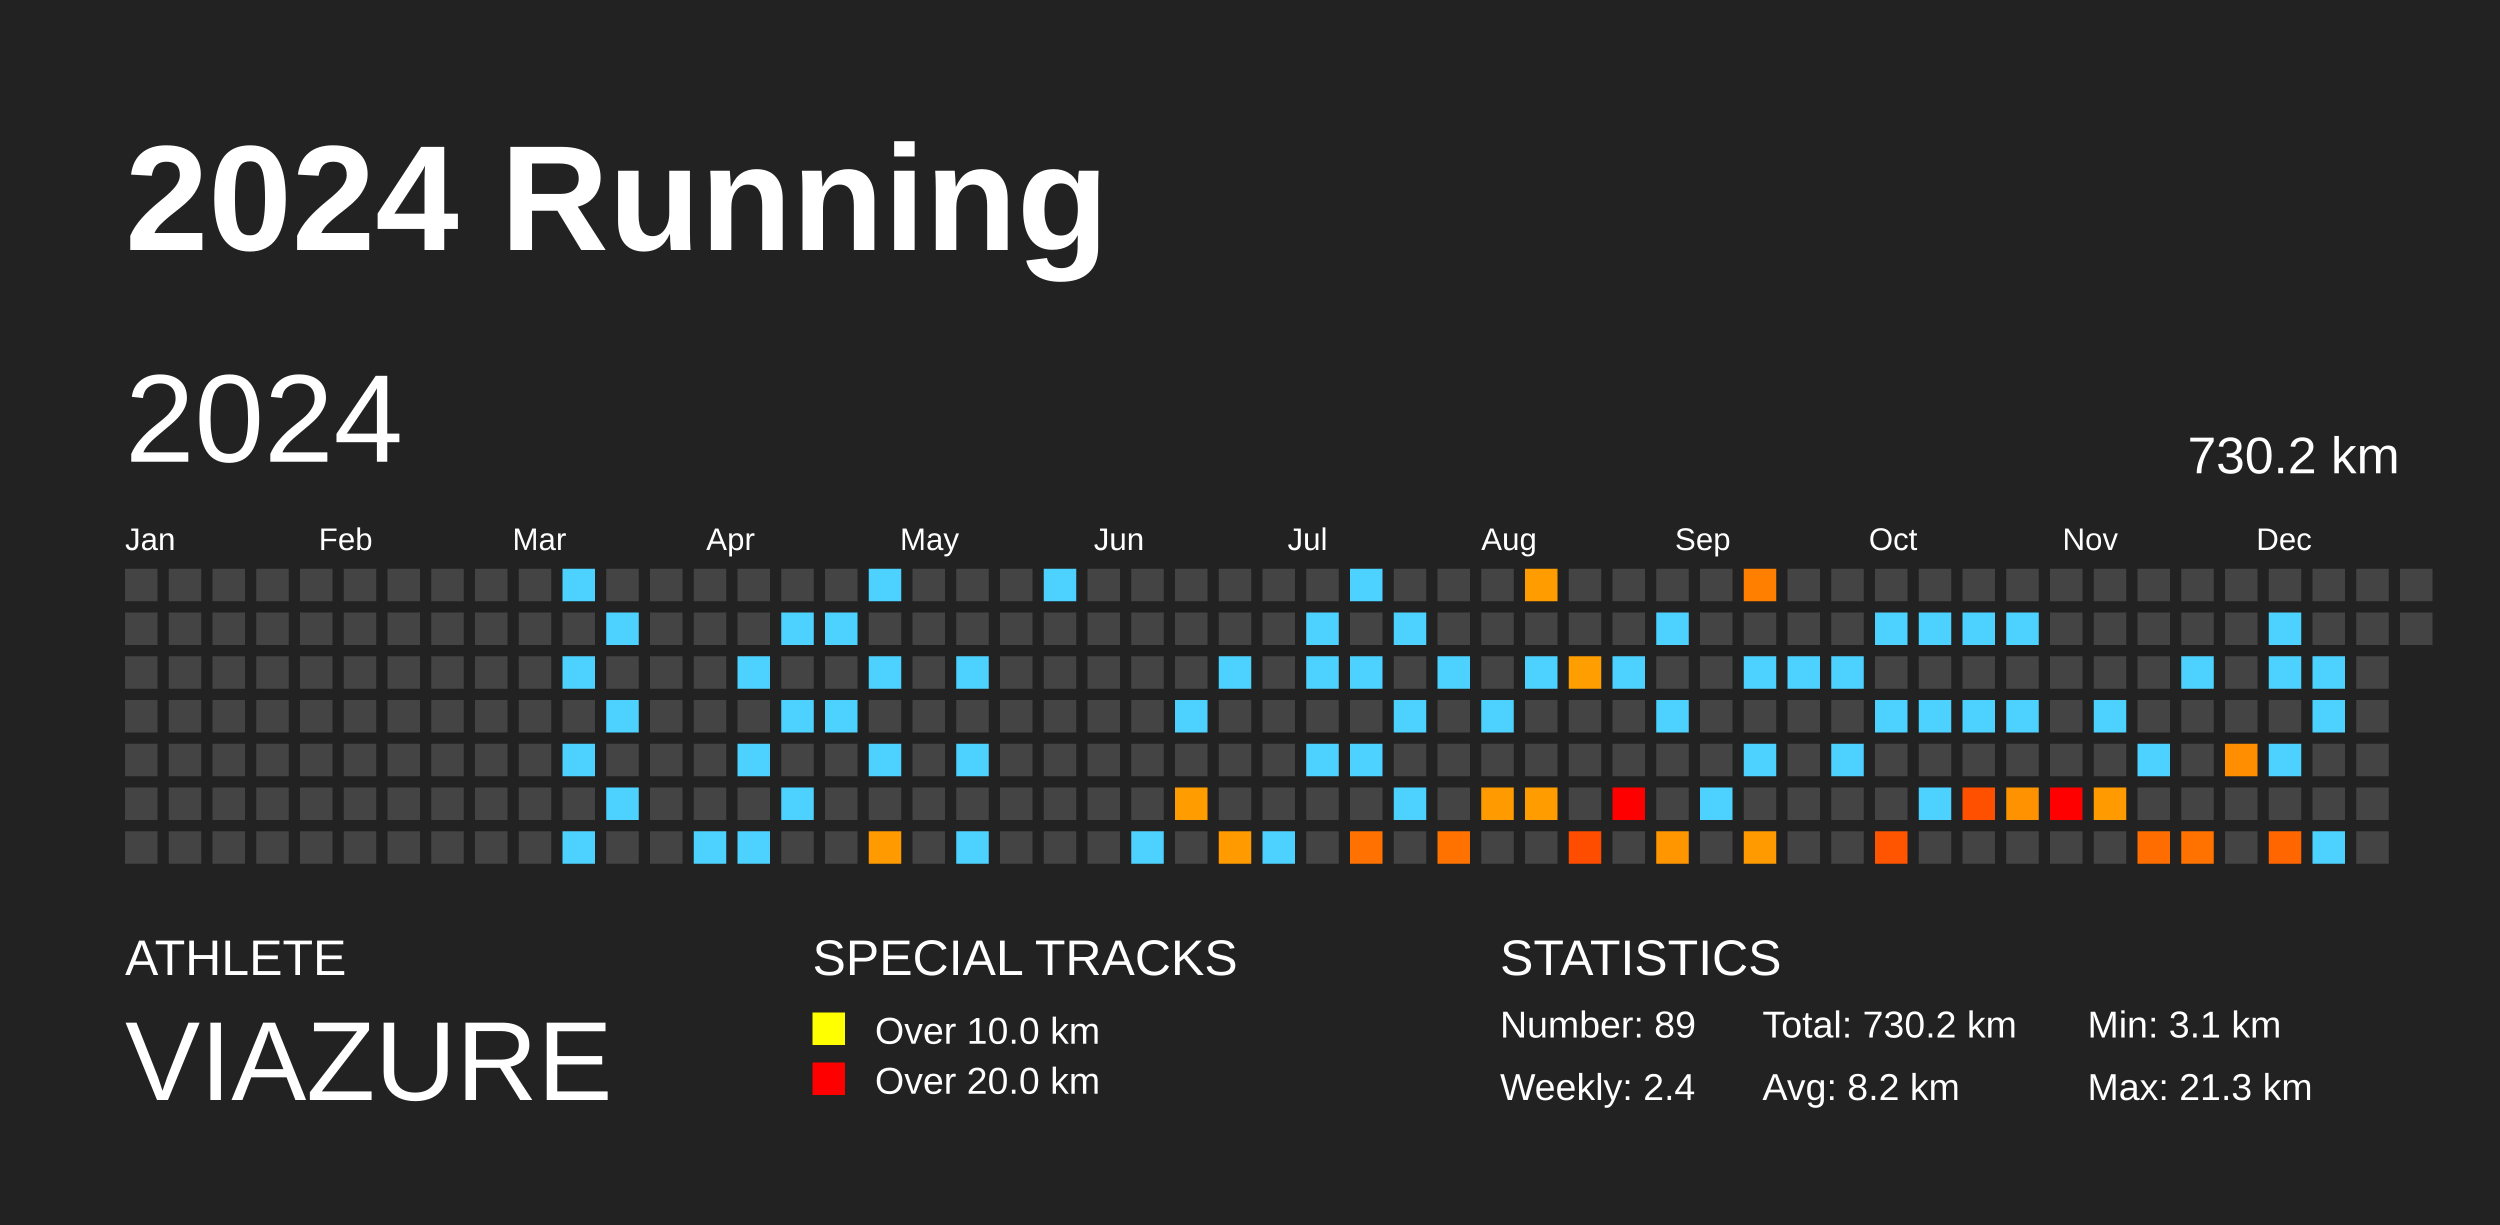
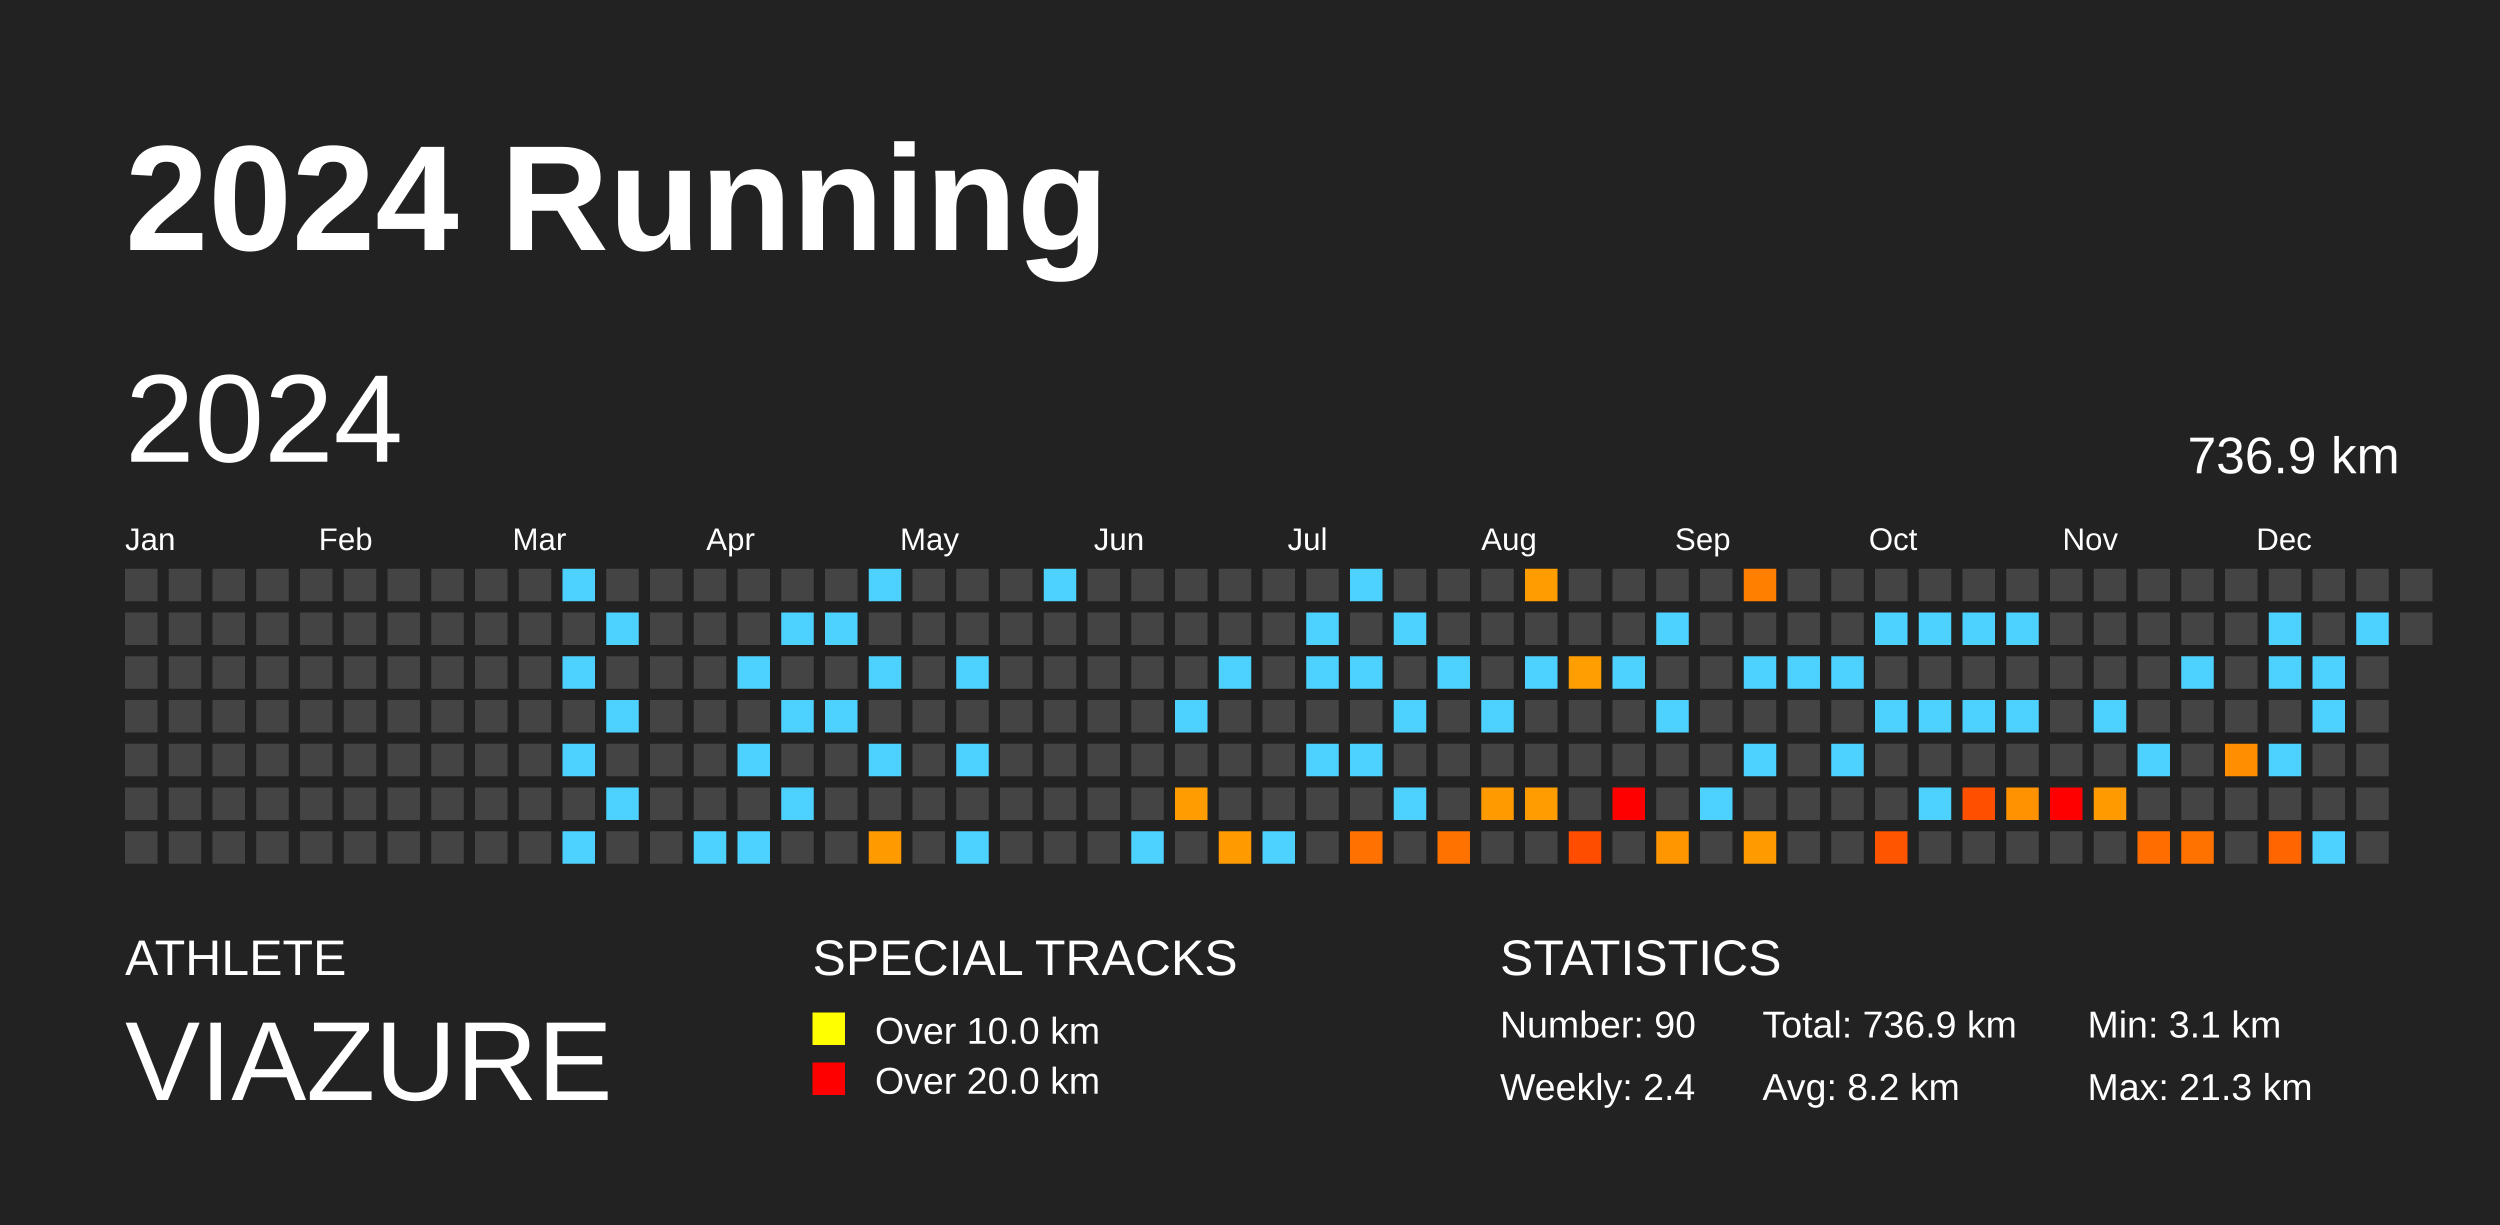
<svg xmlns="http://www.w3.org/2000/svg" baseProfile="full" height="98mm" version="1.1" viewBox="0,0,200,98" width="200mm">
  <defs />
  <rect fill="#222222" height="98" width="200" x="0" y="0" />
  <text fill="#FFFFFF" style="font-size:12px; font-family:Arial; font-weight:bold;" x="10" y="20">2024 Running</text>
  <text fill="#FFFFFF" style="font-size:4px; font-family:Arial" x="10" y="78">ATHLETE</text>
  <text fill="#FFFFFF" style="font-size:9px; font-family:Arial" x="10" y="88">VIAZURE</text>
  <text fill="#FFFFFF" style="font-size:4px; font-family:Arial" x="65" y="78">SPECIAL TRACKS</text>
  <rect fill="yellow" height="2.6" width="2.6" x="65" y="81" />
  <text fill="#FFFFFF" style="font-size:3px; font-family:Arial" x="70" y="83.5">Over 10.0 km</text>
  <rect fill="red" height="2.6" width="2.6" x="65" y="85" />
  <text fill="#FFFFFF" style="font-size:3px; font-family:Arial" x="70" y="87.5">Over 20.0 km</text>
  <text fill="#FFFFFF" style="font-size:4px; font-family:Arial" x="120" y="78">STATISTICS</text>
-   <text fill="#FFFFFF" style="font-size:3px; font-family:Arial" x="120" y="83">Number: 89</text>
+   <text fill="#FFFFFF" style="font-size:3px; font-family:Arial" x="120" y="83">Number: 90</text>
  <text fill="#FFFFFF" style="font-size:3px; font-family:Arial" x="120" y="88">Weekly: 2.4</text>
-   <text fill="#FFFFFF" style="font-size:3px; font-family:Arial" x="141" y="83">Total: 730.2 km</text>
+   <text fill="#FFFFFF" style="font-size:3px; font-family:Arial" x="141" y="83">Total: 736.9 km</text>
  <text fill="#FFFFFF" style="font-size:3px; font-family:Arial" x="141" y="88">Avg: 8.2 km</text>
  <text fill="#FFFFFF" style="font-size:3px; font-family:Arial" x="167" y="83">Min: 3.1 km</text>
  <text fill="#FFFFFF" style="font-size:3px; font-family:Arial" x="167" y="88">Max: 21.3 km</text>
  <text dominant-baseline="hanging" fill="#FFFFFF" style="font-size:10.0px; font-family:Arial;" x="10" y="30">2024</text>
-   <text dominant-baseline="hanging" fill="#FFFFFF" style="font-size:4.125px; font-family:Arial;" x="175" y="35">730.2 km</text>
+   <text dominant-baseline="hanging" fill="#FFFFFF" style="font-size:4.125px; font-family:Arial;" x="175" y="35">736.9 km</text>
  <text fill="#FFFFFF" style="font-size:2.5px; font-family:Arial" x="10.0" y="44">Jan</text>
  <text fill="#FFFFFF" style="font-size:2.5px; font-family:Arial" x="25.5" y="44">Feb</text>
  <text fill="#FFFFFF" style="font-size:2.5px; font-family:Arial" x="41.0" y="44">Mar</text>
  <text fill="#FFFFFF" style="font-size:2.5px; font-family:Arial" x="56.5" y="44">Apr</text>
  <text fill="#FFFFFF" style="font-size:2.5px; font-family:Arial" x="72.0" y="44">May</text>
  <text fill="#FFFFFF" style="font-size:2.5px; font-family:Arial" x="87.5" y="44">Jun</text>
  <text fill="#FFFFFF" style="font-size:2.5px; font-family:Arial" x="103.0" y="44">Jul</text>
  <text fill="#FFFFFF" style="font-size:2.5px; font-family:Arial" x="118.5" y="44">Aug</text>
  <text fill="#FFFFFF" style="font-size:2.5px; font-family:Arial" x="134.0" y="44">Sep</text>
  <text fill="#FFFFFF" style="font-size:2.5px; font-family:Arial" x="149.5" y="44">Oct</text>
  <text fill="#FFFFFF" style="font-size:2.5px; font-family:Arial" x="165.0" y="44">Nov</text>
  <text fill="#FFFFFF" style="font-size:2.5px; font-family:Arial" x="180.5" y="44">Dec</text>
  <rect fill="#444444" height="2.6" width="2.6" x="10.0" y="45.5" />
  <rect fill="#444444" height="2.6" width="2.6" x="10.0" y="49.0" />
  <rect fill="#444444" height="2.6" width="2.6" x="10.0" y="52.5" />
  <rect fill="#444444" height="2.6" width="2.6" x="10.0" y="56.0" />
  <rect fill="#444444" height="2.6" width="2.6" x="10.0" y="59.5" />
  <rect fill="#444444" height="2.6" width="2.6" x="10.0" y="63.0" />
  <rect fill="#444444" height="2.6" width="2.6" x="10.0" y="66.5" />
  <rect fill="#444444" height="2.6" width="2.6" x="13.5" y="45.5" />
  <rect fill="#444444" height="2.6" width="2.6" x="13.5" y="49.0" />
  <rect fill="#444444" height="2.6" width="2.6" x="13.5" y="52.5" />
  <rect fill="#444444" height="2.6" width="2.6" x="13.5" y="56.0" />
  <rect fill="#444444" height="2.6" width="2.6" x="13.5" y="59.5" />
  <rect fill="#444444" height="2.6" width="2.6" x="13.5" y="63.0" />
  <rect fill="#444444" height="2.6" width="2.6" x="13.5" y="66.5" />
  <rect fill="#444444" height="2.6" width="2.6" x="17.0" y="45.5" />
  <rect fill="#444444" height="2.6" width="2.6" x="17.0" y="49.0" />
  <rect fill="#444444" height="2.6" width="2.6" x="17.0" y="52.5" />
  <rect fill="#444444" height="2.6" width="2.6" x="17.0" y="56.0" />
  <rect fill="#444444" height="2.6" width="2.6" x="17.0" y="59.5" />
  <rect fill="#444444" height="2.6" width="2.6" x="17.0" y="63.0" />
  <rect fill="#444444" height="2.6" width="2.6" x="17.0" y="66.5" />
  <rect fill="#444444" height="2.6" width="2.6" x="20.5" y="45.5" />
  <rect fill="#444444" height="2.6" width="2.6" x="20.5" y="49.0" />
  <rect fill="#444444" height="2.6" width="2.6" x="20.5" y="52.5" />
  <rect fill="#444444" height="2.6" width="2.6" x="20.5" y="56.0" />
  <rect fill="#444444" height="2.6" width="2.6" x="20.5" y="59.5" />
  <rect fill="#444444" height="2.6" width="2.6" x="20.5" y="63.0" />
  <rect fill="#444444" height="2.6" width="2.6" x="20.5" y="66.5" />
  <rect fill="#444444" height="2.6" width="2.6" x="24.0" y="45.5" />
  <rect fill="#444444" height="2.6" width="2.6" x="24.0" y="49.0" />
  <rect fill="#444444" height="2.6" width="2.6" x="24.0" y="52.5" />
  <rect fill="#444444" height="2.6" width="2.6" x="24.0" y="56.0" />
  <rect fill="#444444" height="2.6" width="2.6" x="24.0" y="59.5" />
  <rect fill="#444444" height="2.6" width="2.6" x="24.0" y="63.0" />
  <rect fill="#444444" height="2.6" width="2.6" x="24.0" y="66.5" />
  <rect fill="#444444" height="2.6" width="2.6" x="27.5" y="45.5" />
  <rect fill="#444444" height="2.6" width="2.6" x="27.5" y="49.0" />
  <rect fill="#444444" height="2.6" width="2.6" x="27.5" y="52.5" />
  <rect fill="#444444" height="2.6" width="2.6" x="27.5" y="56.0" />
  <rect fill="#444444" height="2.6" width="2.6" x="27.5" y="59.5" />
  <rect fill="#444444" height="2.6" width="2.6" x="27.5" y="63.0" />
  <rect fill="#444444" height="2.6" width="2.6" x="27.5" y="66.5" />
  <rect fill="#444444" height="2.6" width="2.6" x="31.0" y="45.5" />
  <rect fill="#444444" height="2.6" width="2.6" x="31.0" y="49.0" />
  <rect fill="#444444" height="2.6" width="2.6" x="31.0" y="52.5" />
  <rect fill="#444444" height="2.6" width="2.6" x="31.0" y="56.0" />
  <rect fill="#444444" height="2.6" width="2.6" x="31.0" y="59.5" />
  <rect fill="#444444" height="2.6" width="2.6" x="31.0" y="63.0" />
  <rect fill="#444444" height="2.6" width="2.6" x="31.0" y="66.5" />
  <rect fill="#444444" height="2.6" width="2.6" x="34.5" y="45.5" />
  <rect fill="#444444" height="2.6" width="2.6" x="34.5" y="49.0" />
  <rect fill="#444444" height="2.6" width="2.6" x="34.5" y="52.5" />
  <rect fill="#444444" height="2.6" width="2.6" x="34.5" y="56.0" />
  <rect fill="#444444" height="2.6" width="2.6" x="34.5" y="59.5" />
  <rect fill="#444444" height="2.6" width="2.6" x="34.5" y="63.0" />
  <rect fill="#444444" height="2.6" width="2.6" x="34.5" y="66.5" />
  <rect fill="#444444" height="2.6" width="2.6" x="38.0" y="45.5" />
  <rect fill="#444444" height="2.6" width="2.6" x="38.0" y="49.0" />
  <rect fill="#444444" height="2.6" width="2.6" x="38.0" y="52.5" />
  <rect fill="#444444" height="2.6" width="2.6" x="38.0" y="56.0" />
  <rect fill="#444444" height="2.6" width="2.6" x="38.0" y="59.5" />
  <rect fill="#444444" height="2.6" width="2.6" x="38.0" y="63.0" />
  <rect fill="#444444" height="2.6" width="2.6" x="38.0" y="66.5" />
  <rect fill="#444444" height="2.6" width="2.6" x="41.5" y="45.5" />
  <rect fill="#444444" height="2.6" width="2.6" x="41.5" y="49.0" />
  <rect fill="#444444" height="2.6" width="2.6" x="41.5" y="52.5" />
  <rect fill="#444444" height="2.6" width="2.6" x="41.5" y="56.0" />
  <rect fill="#444444" height="2.6" width="2.6" x="41.5" y="59.5" />
  <rect fill="#444444" height="2.6" width="2.6" x="41.5" y="63.0" />
  <rect fill="#444444" height="2.6" width="2.6" x="41.5" y="66.5" />
  <rect fill="#4dd2ff" height="2.6" width="2.6" x="45.0" y="45.5" />
  <rect fill="#444444" height="2.6" width="2.6" x="45.0" y="49.0" />
  <rect fill="#4dd2ff" height="2.6" width="2.6" x="45.0" y="52.5" />
  <rect fill="#444444" height="2.6" width="2.6" x="45.0" y="56.0" />
  <rect fill="#4dd2ff" height="2.6" width="2.6" x="45.0" y="59.5" />
  <rect fill="#444444" height="2.6" width="2.6" x="45.0" y="63.0" />
  <rect fill="#4dd2ff" height="2.6" width="2.6" x="45.0" y="66.5" />
  <rect fill="#444444" height="2.6" width="2.6" x="48.5" y="45.5" />
  <rect fill="#4dd2ff" height="2.6" width="2.6" x="48.5" y="49.0" />
  <rect fill="#444444" height="2.6" width="2.6" x="48.5" y="52.5" />
  <rect fill="#4dd2ff" height="2.6" width="2.6" x="48.5" y="56.0" />
  <rect fill="#444444" height="2.6" width="2.6" x="48.5" y="59.5" />
  <rect fill="#4dd2ff" height="2.6" width="2.6" x="48.5" y="63.0" />
  <rect fill="#444444" height="2.6" width="2.6" x="48.5" y="66.5" />
  <rect fill="#444444" height="2.6" width="2.6" x="52.0" y="45.5" />
  <rect fill="#444444" height="2.6" width="2.6" x="52.0" y="49.0" />
  <rect fill="#444444" height="2.6" width="2.6" x="52.0" y="52.5" />
  <rect fill="#444444" height="2.6" width="2.6" x="52.0" y="56.0" />
  <rect fill="#444444" height="2.6" width="2.6" x="52.0" y="59.5" />
  <rect fill="#444444" height="2.6" width="2.6" x="52.0" y="63.0" />
  <rect fill="#444444" height="2.6" width="2.6" x="52.0" y="66.5" />
  <rect fill="#444444" height="2.6" width="2.6" x="55.5" y="45.5" />
  <rect fill="#444444" height="2.6" width="2.6" x="55.5" y="49.0" />
  <rect fill="#444444" height="2.6" width="2.6" x="55.5" y="52.5" />
  <rect fill="#444444" height="2.6" width="2.6" x="55.5" y="56.0" />
  <rect fill="#444444" height="2.6" width="2.6" x="55.5" y="59.5" />
  <rect fill="#444444" height="2.6" width="2.6" x="55.5" y="63.0" />
  <rect fill="#4dd2ff" height="2.6" width="2.6" x="55.5" y="66.5" />
  <rect fill="#444444" height="2.6" width="2.6" x="59.0" y="45.5" />
  <rect fill="#444444" height="2.6" width="2.6" x="59.0" y="49.0" />
  <rect fill="#4dd2ff" height="2.6" width="2.6" x="59.0" y="52.5" />
  <rect fill="#444444" height="2.6" width="2.6" x="59.0" y="56.0" />
  <rect fill="#4dd2ff" height="2.6" width="2.6" x="59.0" y="59.5" />
  <rect fill="#444444" height="2.6" width="2.6" x="59.0" y="63.0" />
  <rect fill="#4dd2ff" height="2.6" width="2.6" x="59.0" y="66.5" />
  <rect fill="#444444" height="2.6" width="2.6" x="62.5" y="45.5" />
  <rect fill="#4dd2ff" height="2.6" width="2.6" x="62.5" y="49.0" />
  <rect fill="#444444" height="2.6" width="2.6" x="62.5" y="52.5" />
  <rect fill="#4dd2ff" height="2.6" width="2.6" x="62.5" y="56.0" />
  <rect fill="#444444" height="2.6" width="2.6" x="62.5" y="59.5" />
  <rect fill="#4dd2ff" height="2.6" width="2.6" x="62.5" y="63.0" />
  <rect fill="#444444" height="2.6" width="2.6" x="62.5" y="66.5" />
  <rect fill="#444444" height="2.6" width="2.6" x="66.0" y="45.5" />
  <rect fill="#4dd2ff" height="2.6" width="2.6" x="66.0" y="49.0" />
  <rect fill="#444444" height="2.6" width="2.6" x="66.0" y="52.5" />
  <rect fill="#4dd2ff" height="2.6" width="2.6" x="66.0" y="56.0" />
  <rect fill="#444444" height="2.6" width="2.6" x="66.0" y="59.5" />
  <rect fill="#444444" height="2.6" width="2.6" x="66.0" y="63.0" />
  <rect fill="#444444" height="2.6" width="2.6" x="66.0" y="66.5" />
  <rect fill="#4dd2ff" height="2.6" width="2.6" x="69.5" y="45.5" />
  <rect fill="#444444" height="2.6" width="2.6" x="69.5" y="49.0" />
  <rect fill="#4dd2ff" height="2.6" width="2.6" x="69.5" y="52.5" />
  <rect fill="#444444" height="2.6" width="2.6" x="69.5" y="56.0" />
  <rect fill="#4dd2ff" height="2.6" width="2.6" x="69.5" y="59.5" />
  <rect fill="#444444" height="2.6" width="2.6" x="69.5" y="63.0" />
  <rect fill="#ff9b00" height="2.6" width="2.6" x="69.5" y="66.5" />
  <rect fill="#444444" height="2.6" width="2.6" x="73.0" y="45.5" />
  <rect fill="#444444" height="2.6" width="2.6" x="73.0" y="49.0" />
  <rect fill="#444444" height="2.6" width="2.6" x="73.0" y="52.5" />
  <rect fill="#444444" height="2.6" width="2.6" x="73.0" y="56.0" />
  <rect fill="#444444" height="2.6" width="2.6" x="73.0" y="59.5" />
  <rect fill="#444444" height="2.6" width="2.6" x="73.0" y="63.0" />
  <rect fill="#444444" height="2.6" width="2.6" x="73.0" y="66.5" />
  <rect fill="#444444" height="2.6" width="2.6" x="76.5" y="45.5" />
  <rect fill="#444444" height="2.6" width="2.6" x="76.5" y="49.0" />
  <rect fill="#4dd2ff" height="2.6" width="2.6" x="76.5" y="52.5" />
  <rect fill="#444444" height="2.6" width="2.6" x="76.5" y="56.0" />
  <rect fill="#4dd2ff" height="2.6" width="2.6" x="76.5" y="59.5" />
  <rect fill="#444444" height="2.6" width="2.6" x="76.5" y="63.0" />
  <rect fill="#4dd2ff" height="2.6" width="2.6" x="76.5" y="66.5" />
  <rect fill="#444444" height="2.6" width="2.6" x="80.0" y="45.5" />
  <rect fill="#444444" height="2.6" width="2.6" x="80.0" y="49.0" />
  <rect fill="#444444" height="2.6" width="2.6" x="80.0" y="52.5" />
  <rect fill="#444444" height="2.6" width="2.6" x="80.0" y="56.0" />
  <rect fill="#444444" height="2.6" width="2.6" x="80.0" y="59.5" />
  <rect fill="#444444" height="2.6" width="2.6" x="80.0" y="63.0" />
  <rect fill="#444444" height="2.6" width="2.6" x="80.0" y="66.5" />
  <rect fill="#4dd2ff" height="2.6" width="2.6" x="83.5" y="45.5" />
  <rect fill="#444444" height="2.6" width="2.6" x="83.5" y="49.0" />
  <rect fill="#444444" height="2.6" width="2.6" x="83.5" y="52.5" />
  <rect fill="#444444" height="2.6" width="2.6" x="83.5" y="56.0" />
  <rect fill="#444444" height="2.6" width="2.6" x="83.5" y="59.5" />
  <rect fill="#444444" height="2.6" width="2.6" x="83.5" y="63.0" />
  <rect fill="#444444" height="2.6" width="2.6" x="83.5" y="66.5" />
  <rect fill="#444444" height="2.6" width="2.6" x="87.0" y="45.5" />
  <rect fill="#444444" height="2.6" width="2.6" x="87.0" y="49.0" />
  <rect fill="#444444" height="2.6" width="2.6" x="87.0" y="52.5" />
  <rect fill="#444444" height="2.6" width="2.6" x="87.0" y="56.0" />
  <rect fill="#444444" height="2.6" width="2.6" x="87.0" y="59.5" />
  <rect fill="#444444" height="2.6" width="2.6" x="87.0" y="63.0" />
  <rect fill="#444444" height="2.6" width="2.6" x="87.0" y="66.5" />
  <rect fill="#444444" height="2.6" width="2.6" x="90.5" y="45.5" />
  <rect fill="#444444" height="2.6" width="2.6" x="90.5" y="49.0" />
  <rect fill="#444444" height="2.6" width="2.6" x="90.5" y="52.5" />
  <rect fill="#444444" height="2.6" width="2.6" x="90.5" y="56.0" />
  <rect fill="#444444" height="2.6" width="2.6" x="90.5" y="59.5" />
  <rect fill="#444444" height="2.6" width="2.6" x="90.5" y="63.0" />
  <rect fill="#4dd2ff" height="2.6" width="2.6" x="90.5" y="66.5" />
  <rect fill="#444444" height="2.6" width="2.6" x="94.0" y="45.5" />
  <rect fill="#444444" height="2.6" width="2.6" x="94.0" y="49.0" />
  <rect fill="#444444" height="2.6" width="2.6" x="94.0" y="52.5" />
  <rect fill="#4dd2ff" height="2.6" width="2.6" x="94.0" y="56.0" />
  <rect fill="#444444" height="2.6" width="2.6" x="94.0" y="59.5" />
  <rect fill="#ff9d00" height="2.6" width="2.6" x="94.0" y="63.0" />
  <rect fill="#444444" height="2.6" width="2.6" x="94.0" y="66.5" />
  <rect fill="#444444" height="2.6" width="2.6" x="97.5" y="45.5" />
  <rect fill="#444444" height="2.6" width="2.6" x="97.5" y="49.0" />
  <rect fill="#4dd2ff" height="2.6" width="2.6" x="97.5" y="52.5" />
  <rect fill="#444444" height="2.6" width="2.6" x="97.5" y="56.0" />
  <rect fill="#444444" height="2.6" width="2.6" x="97.5" y="59.5" />
  <rect fill="#444444" height="2.6" width="2.6" x="97.5" y="63.0" />
  <rect fill="#ff9a00" height="2.6" width="2.6" x="97.5" y="66.5" />
  <rect fill="#444444" height="2.6" width="2.6" x="101.0" y="45.5" />
  <rect fill="#444444" height="2.6" width="2.6" x="101.0" y="49.0" />
  <rect fill="#444444" height="2.6" width="2.6" x="101.0" y="52.5" />
  <rect fill="#444444" height="2.6" width="2.6" x="101.0" y="56.0" />
  <rect fill="#444444" height="2.6" width="2.6" x="101.0" y="59.5" />
  <rect fill="#444444" height="2.6" width="2.6" x="101.0" y="63.0" />
  <rect fill="#4dd2ff" height="2.6" width="2.6" x="101.0" y="66.5" />
  <rect fill="#444444" height="2.6" width="2.6" x="104.5" y="45.5" />
  <rect fill="#4dd2ff" height="2.6" width="2.6" x="104.5" y="49.0" />
  <rect fill="#4dd2ff" height="2.6" width="2.6" x="104.5" y="52.5" />
  <rect fill="#444444" height="2.6" width="2.6" x="104.5" y="56.0" />
  <rect fill="#4dd2ff" height="2.6" width="2.6" x="104.5" y="59.5" />
  <rect fill="#444444" height="2.6" width="2.6" x="104.5" y="63.0" />
  <rect fill="#444444" height="2.6" width="2.6" x="104.5" y="66.5" />
  <rect fill="#4dd2ff" height="2.6" width="2.6" x="108.0" y="45.5" />
  <rect fill="#444444" height="2.6" width="2.6" x="108.0" y="49.0" />
  <rect fill="#4dd2ff" height="2.6" width="2.6" x="108.0" y="52.5" />
  <rect fill="#444444" height="2.6" width="2.6" x="108.0" y="56.0" />
  <rect fill="#4dd2ff" height="2.6" width="2.6" x="108.0" y="59.5" />
  <rect fill="#444444" height="2.6" width="2.6" x="108.0" y="63.0" />
  <rect fill="#ff7100" height="2.6" width="2.6" x="108.0" y="66.5" />
  <rect fill="#444444" height="2.6" width="2.6" x="111.5" y="45.5" />
  <rect fill="#4dd2ff" height="2.6" width="2.6" x="111.5" y="49.0" />
  <rect fill="#444444" height="2.6" width="2.6" x="111.5" y="52.5" />
  <rect fill="#4dd2ff" height="2.6" width="2.6" x="111.5" y="56.0" />
  <rect fill="#444444" height="2.6" width="2.6" x="111.5" y="59.5" />
  <rect fill="#4dd2ff" height="2.6" width="2.6" x="111.5" y="63.0" />
  <rect fill="#444444" height="2.6" width="2.6" x="111.5" y="66.5" />
  <rect fill="#444444" height="2.6" width="2.6" x="115.0" y="45.5" />
  <rect fill="#444444" height="2.6" width="2.6" x="115.0" y="49.0" />
  <rect fill="#4dd2ff" height="2.6" width="2.6" x="115.0" y="52.5" />
  <rect fill="#444444" height="2.6" width="2.6" x="115.0" y="56.0" />
  <rect fill="#444444" height="2.6" width="2.6" x="115.0" y="59.5" />
  <rect fill="#444444" height="2.6" width="2.6" x="115.0" y="63.0" />
  <rect fill="#ff7200" height="2.6" width="2.6" x="115.0" y="66.5" />
  <rect fill="#444444" height="2.6" width="2.6" x="118.5" y="45.5" />
  <rect fill="#444444" height="2.6" width="2.6" x="118.5" y="49.0" />
  <rect fill="#444444" height="2.6" width="2.6" x="118.5" y="52.5" />
  <rect fill="#4dd2ff" height="2.6" width="2.6" x="118.5" y="56.0" />
  <rect fill="#444444" height="2.6" width="2.6" x="118.5" y="59.5" />
  <rect fill="#ff9b00" height="2.6" width="2.6" x="118.5" y="63.0" />
  <rect fill="#444444" height="2.6" width="2.6" x="118.5" y="66.5" />
  <rect fill="#ff9d00" height="2.6" width="2.6" x="122.0" y="45.5" />
  <rect fill="#444444" height="2.6" width="2.6" x="122.0" y="49.0" />
  <rect fill="#4dd2ff" height="2.6" width="2.6" x="122.0" y="52.5" />
  <rect fill="#444444" height="2.6" width="2.6" x="122.0" y="56.0" />
  <rect fill="#444444" height="2.6" width="2.6" x="122.0" y="59.5" />
  <rect fill="#ff9c00" height="2.6" width="2.6" x="122.0" y="63.0" />
  <rect fill="#444444" height="2.6" width="2.6" x="122.0" y="66.5" />
  <rect fill="#444444" height="2.6" width="2.6" x="125.5" y="45.5" />
  <rect fill="#444444" height="2.6" width="2.6" x="125.5" y="49.0" />
  <rect fill="#ff9e00" height="2.6" width="2.6" x="125.5" y="52.5" />
  <rect fill="#444444" height="2.6" width="2.6" x="125.5" y="56.0" />
  <rect fill="#444444" height="2.6" width="2.6" x="125.5" y="59.5" />
  <rect fill="#444444" height="2.6" width="2.6" x="125.5" y="63.0" />
  <rect fill="#ff4d00" height="2.6" width="2.6" x="125.5" y="66.5" />
  <rect fill="#444444" height="2.6" width="2.6" x="129.0" y="45.5" />
  <rect fill="#444444" height="2.6" width="2.6" x="129.0" y="49.0" />
  <rect fill="#4dd2ff" height="2.6" width="2.6" x="129.0" y="52.5" />
  <rect fill="#444444" height="2.6" width="2.6" x="129.0" y="56.0" />
  <rect fill="#444444" height="2.6" width="2.6" x="129.0" y="59.5" />
  <rect fill="red" height="2.6" width="2.6" x="129.0" y="63.0" />
  <rect fill="#444444" height="2.6" width="2.6" x="129.0" y="66.5" />
  <rect fill="#444444" height="2.6" width="2.6" x="132.5" y="45.5" />
  <rect fill="#4dd2ff" height="2.6" width="2.6" x="132.5" y="49.0" />
  <rect fill="#444444" height="2.6" width="2.6" x="132.5" y="52.5" />
  <rect fill="#4dd2ff" height="2.6" width="2.6" x="132.5" y="56.0" />
  <rect fill="#444444" height="2.6" width="2.6" x="132.5" y="59.5" />
  <rect fill="#444444" height="2.6" width="2.6" x="132.5" y="63.0" />
  <rect fill="#ff9600" height="2.6" width="2.6" x="132.5" y="66.5" />
  <rect fill="#444444" height="2.6" width="2.6" x="136.0" y="45.5" />
  <rect fill="#444444" height="2.6" width="2.6" x="136.0" y="49.0" />
  <rect fill="#444444" height="2.6" width="2.6" x="136.0" y="52.5" />
  <rect fill="#444444" height="2.6" width="2.6" x="136.0" y="56.0" />
  <rect fill="#444444" height="2.6" width="2.6" x="136.0" y="59.5" />
  <rect fill="#4dd2ff" height="2.6" width="2.6" x="136.0" y="63.0" />
  <rect fill="#444444" height="2.6" width="2.6" x="136.0" y="66.5" />
  <rect fill="#ff7f00" height="2.6" width="2.6" x="139.5" y="45.5" />
  <rect fill="#444444" height="2.6" width="2.6" x="139.5" y="49.0" />
  <rect fill="#4dd2ff" height="2.6" width="2.6" x="139.5" y="52.5" />
  <rect fill="#444444" height="2.6" width="2.6" x="139.5" y="56.0" />
  <rect fill="#4dd2ff" height="2.6" width="2.6" x="139.5" y="59.5" />
  <rect fill="#444444" height="2.6" width="2.6" x="139.5" y="63.0" />
  <rect fill="#ff9b00" height="2.6" width="2.6" x="139.5" y="66.5" />
  <rect fill="#444444" height="2.6" width="2.6" x="143.0" y="45.5" />
  <rect fill="#444444" height="2.6" width="2.6" x="143.0" y="49.0" />
  <rect fill="#4dd2ff" height="2.6" width="2.6" x="143.0" y="52.5" />
  <rect fill="#444444" height="2.6" width="2.6" x="143.0" y="56.0" />
  <rect fill="#444444" height="2.6" width="2.6" x="143.0" y="59.5" />
  <rect fill="#444444" height="2.6" width="2.6" x="143.0" y="63.0" />
  <rect fill="#444444" height="2.6" width="2.6" x="143.0" y="66.5" />
  <rect fill="#444444" height="2.6" width="2.6" x="146.5" y="45.5" />
  <rect fill="#444444" height="2.6" width="2.6" x="146.5" y="49.0" />
  <rect fill="#4dd2ff" height="2.6" width="2.6" x="146.5" y="52.5" />
  <rect fill="#444444" height="2.6" width="2.6" x="146.5" y="56.0" />
  <rect fill="#4dd2ff" height="2.6" width="2.6" x="146.5" y="59.5" />
  <rect fill="#444444" height="2.6" width="2.6" x="146.5" y="63.0" />
  <rect fill="#444444" height="2.6" width="2.6" x="146.5" y="66.5" />
  <rect fill="#444444" height="2.6" width="2.6" x="150.0" y="45.5" />
  <rect fill="#4dd2ff" height="2.6" width="2.6" x="150.0" y="49.0" />
  <rect fill="#444444" height="2.6" width="2.6" x="150.0" y="52.5" />
  <rect fill="#4dd2ff" height="2.6" width="2.6" x="150.0" y="56.0" />
  <rect fill="#444444" height="2.6" width="2.6" x="150.0" y="59.5" />
  <rect fill="#444444" height="2.6" width="2.6" x="150.0" y="63.0" />
  <rect fill="#ff5400" height="2.6" width="2.6" x="150.0" y="66.5" />
  <rect fill="#444444" height="2.6" width="2.6" x="153.5" y="45.5" />
  <rect fill="#4dd2ff" height="2.6" width="2.6" x="153.5" y="49.0" />
  <rect fill="#444444" height="2.6" width="2.6" x="153.5" y="52.5" />
  <rect fill="#4dd2ff" height="2.6" width="2.6" x="153.5" y="56.0" />
  <rect fill="#444444" height="2.6" width="2.6" x="153.5" y="59.5" />
  <rect fill="#4dd2ff" height="2.6" width="2.6" x="153.5" y="63.0" />
  <rect fill="#444444" height="2.6" width="2.6" x="153.5" y="66.5" />
  <rect fill="#444444" height="2.6" width="2.6" x="157.0" y="45.5" />
  <rect fill="#4dd2ff" height="2.6" width="2.6" x="157.0" y="49.0" />
  <rect fill="#444444" height="2.6" width="2.6" x="157.0" y="52.5" />
  <rect fill="#4dd2ff" height="2.6" width="2.6" x="157.0" y="56.0" />
  <rect fill="#444444" height="2.6" width="2.6" x="157.0" y="59.5" />
  <rect fill="#ff5000" height="2.6" width="2.6" x="157.0" y="63.0" />
  <rect fill="#444444" height="2.6" width="2.6" x="157.0" y="66.5" />
  <rect fill="#444444" height="2.6" width="2.6" x="160.5" y="45.5" />
  <rect fill="#4dd2ff" height="2.6" width="2.6" x="160.5" y="49.0" />
  <rect fill="#444444" height="2.6" width="2.6" x="160.5" y="52.5" />
  <rect fill="#4dd2ff" height="2.6" width="2.6" x="160.5" y="56.0" />
  <rect fill="#444444" height="2.6" width="2.6" x="160.5" y="59.5" />
  <rect fill="#ff9200" height="2.6" width="2.6" x="160.5" y="63.0" />
  <rect fill="#444444" height="2.6" width="2.6" x="160.5" y="66.5" />
  <rect fill="#444444" height="2.6" width="2.6" x="164.0" y="45.5" />
  <rect fill="#444444" height="2.6" width="2.6" x="164.0" y="49.0" />
  <rect fill="#444444" height="2.6" width="2.6" x="164.0" y="52.5" />
  <rect fill="#444444" height="2.6" width="2.6" x="164.0" y="56.0" />
  <rect fill="#444444" height="2.6" width="2.6" x="164.0" y="59.5" />
  <rect fill="red" height="2.6" width="2.6" x="164.0" y="63.0" />
  <rect fill="#444444" height="2.6" width="2.6" x="164.0" y="66.5" />
  <rect fill="#444444" height="2.6" width="2.6" x="167.5" y="45.5" />
  <rect fill="#444444" height="2.6" width="2.6" x="167.5" y="49.0" />
  <rect fill="#444444" height="2.6" width="2.6" x="167.5" y="52.5" />
  <rect fill="#4dd2ff" height="2.6" width="2.6" x="167.5" y="56.0" />
  <rect fill="#444444" height="2.6" width="2.6" x="167.5" y="59.5" />
  <rect fill="#ff9b00" height="2.6" width="2.6" x="167.5" y="63.0" />
  <rect fill="#444444" height="2.6" width="2.6" x="167.5" y="66.5" />
  <rect fill="#444444" height="2.6" width="2.6" x="171.0" y="45.5" />
  <rect fill="#444444" height="2.6" width="2.6" x="171.0" y="49.0" />
  <rect fill="#444444" height="2.6" width="2.6" x="171.0" y="52.5" />
  <rect fill="#444444" height="2.6" width="2.6" x="171.0" y="56.0" />
  <rect fill="#4dd2ff" height="2.6" width="2.6" x="171.0" y="59.5" />
  <rect fill="#444444" height="2.6" width="2.6" x="171.0" y="63.0" />
  <rect fill="#ff6d00" height="2.6" width="2.6" x="171.0" y="66.5" />
  <rect fill="#444444" height="2.6" width="2.6" x="174.5" y="45.5" />
  <rect fill="#444444" height="2.6" width="2.6" x="174.5" y="49.0" />
  <rect fill="#4dd2ff" height="2.6" width="2.6" x="174.5" y="52.5" />
  <rect fill="#444444" height="2.6" width="2.6" x="174.5" y="56.0" />
  <rect fill="#444444" height="2.6" width="2.6" x="174.5" y="59.5" />
  <rect fill="#444444" height="2.6" width="2.6" x="174.5" y="63.0" />
  <rect fill="#ff7200" height="2.6" width="2.6" x="174.5" y="66.5" />
  <rect fill="#444444" height="2.6" width="2.6" x="178.0" y="45.5" />
  <rect fill="#444444" height="2.6" width="2.6" x="178.0" y="49.0" />
  <rect fill="#444444" height="2.6" width="2.6" x="178.0" y="52.5" />
  <rect fill="#444444" height="2.6" width="2.6" x="178.0" y="56.0" />
  <rect fill="#ff8e00" height="2.6" width="2.6" x="178.0" y="59.5" />
  <rect fill="#444444" height="2.6" width="2.6" x="178.0" y="63.0" />
  <rect fill="#444444" height="2.6" width="2.6" x="178.0" y="66.5" />
  <rect fill="#444444" height="2.6" width="2.6" x="181.5" y="45.5" />
  <rect fill="#4dd2ff" height="2.6" width="2.6" x="181.5" y="49.0" />
  <rect fill="#4dd2ff" height="2.6" width="2.6" x="181.5" y="52.5" />
  <rect fill="#444444" height="2.6" width="2.6" x="181.5" y="56.0" />
  <rect fill="#4dd2ff" height="2.6" width="2.6" x="181.5" y="59.5" />
  <rect fill="#444444" height="2.6" width="2.6" x="181.5" y="63.0" />
  <rect fill="#ff6600" height="2.6" width="2.6" x="181.5" y="66.5" />
  <rect fill="#444444" height="2.6" width="2.6" x="185.0" y="45.5" />
  <rect fill="#444444" height="2.6" width="2.6" x="185.0" y="49.0" />
  <rect fill="#4dd2ff" height="2.6" width="2.6" x="185.0" y="52.5" />
  <rect fill="#4dd2ff" height="2.6" width="2.6" x="185.0" y="56.0" />
  <rect fill="#444444" height="2.6" width="2.6" x="185.0" y="59.5" />
  <rect fill="#444444" height="2.6" width="2.6" x="185.0" y="63.0" />
  <rect fill="#4dd2ff" height="2.6" width="2.6" x="185.0" y="66.5" />
  <rect fill="#444444" height="2.6" width="2.6" x="188.5" y="45.5" />
-   <rect fill="#444444" height="2.6" width="2.6" x="188.5" y="49.0" />
+   <rect fill="#4dd2ff" height="2.6" width="2.6" x="188.5" y="49.0" />
  <rect fill="#444444" height="2.6" width="2.6" x="188.5" y="52.5" />
  <rect fill="#444444" height="2.6" width="2.6" x="188.5" y="56.0" />
  <rect fill="#444444" height="2.6" width="2.6" x="188.5" y="59.5" />
  <rect fill="#444444" height="2.6" width="2.6" x="188.5" y="63.0" />
  <rect fill="#444444" height="2.6" width="2.6" x="188.5" y="66.5" />
  <rect fill="#444444" height="2.6" width="2.6" x="192.0" y="45.5" />
  <rect fill="#444444" height="2.6" width="2.6" x="192.0" y="49.0" />
</svg>
